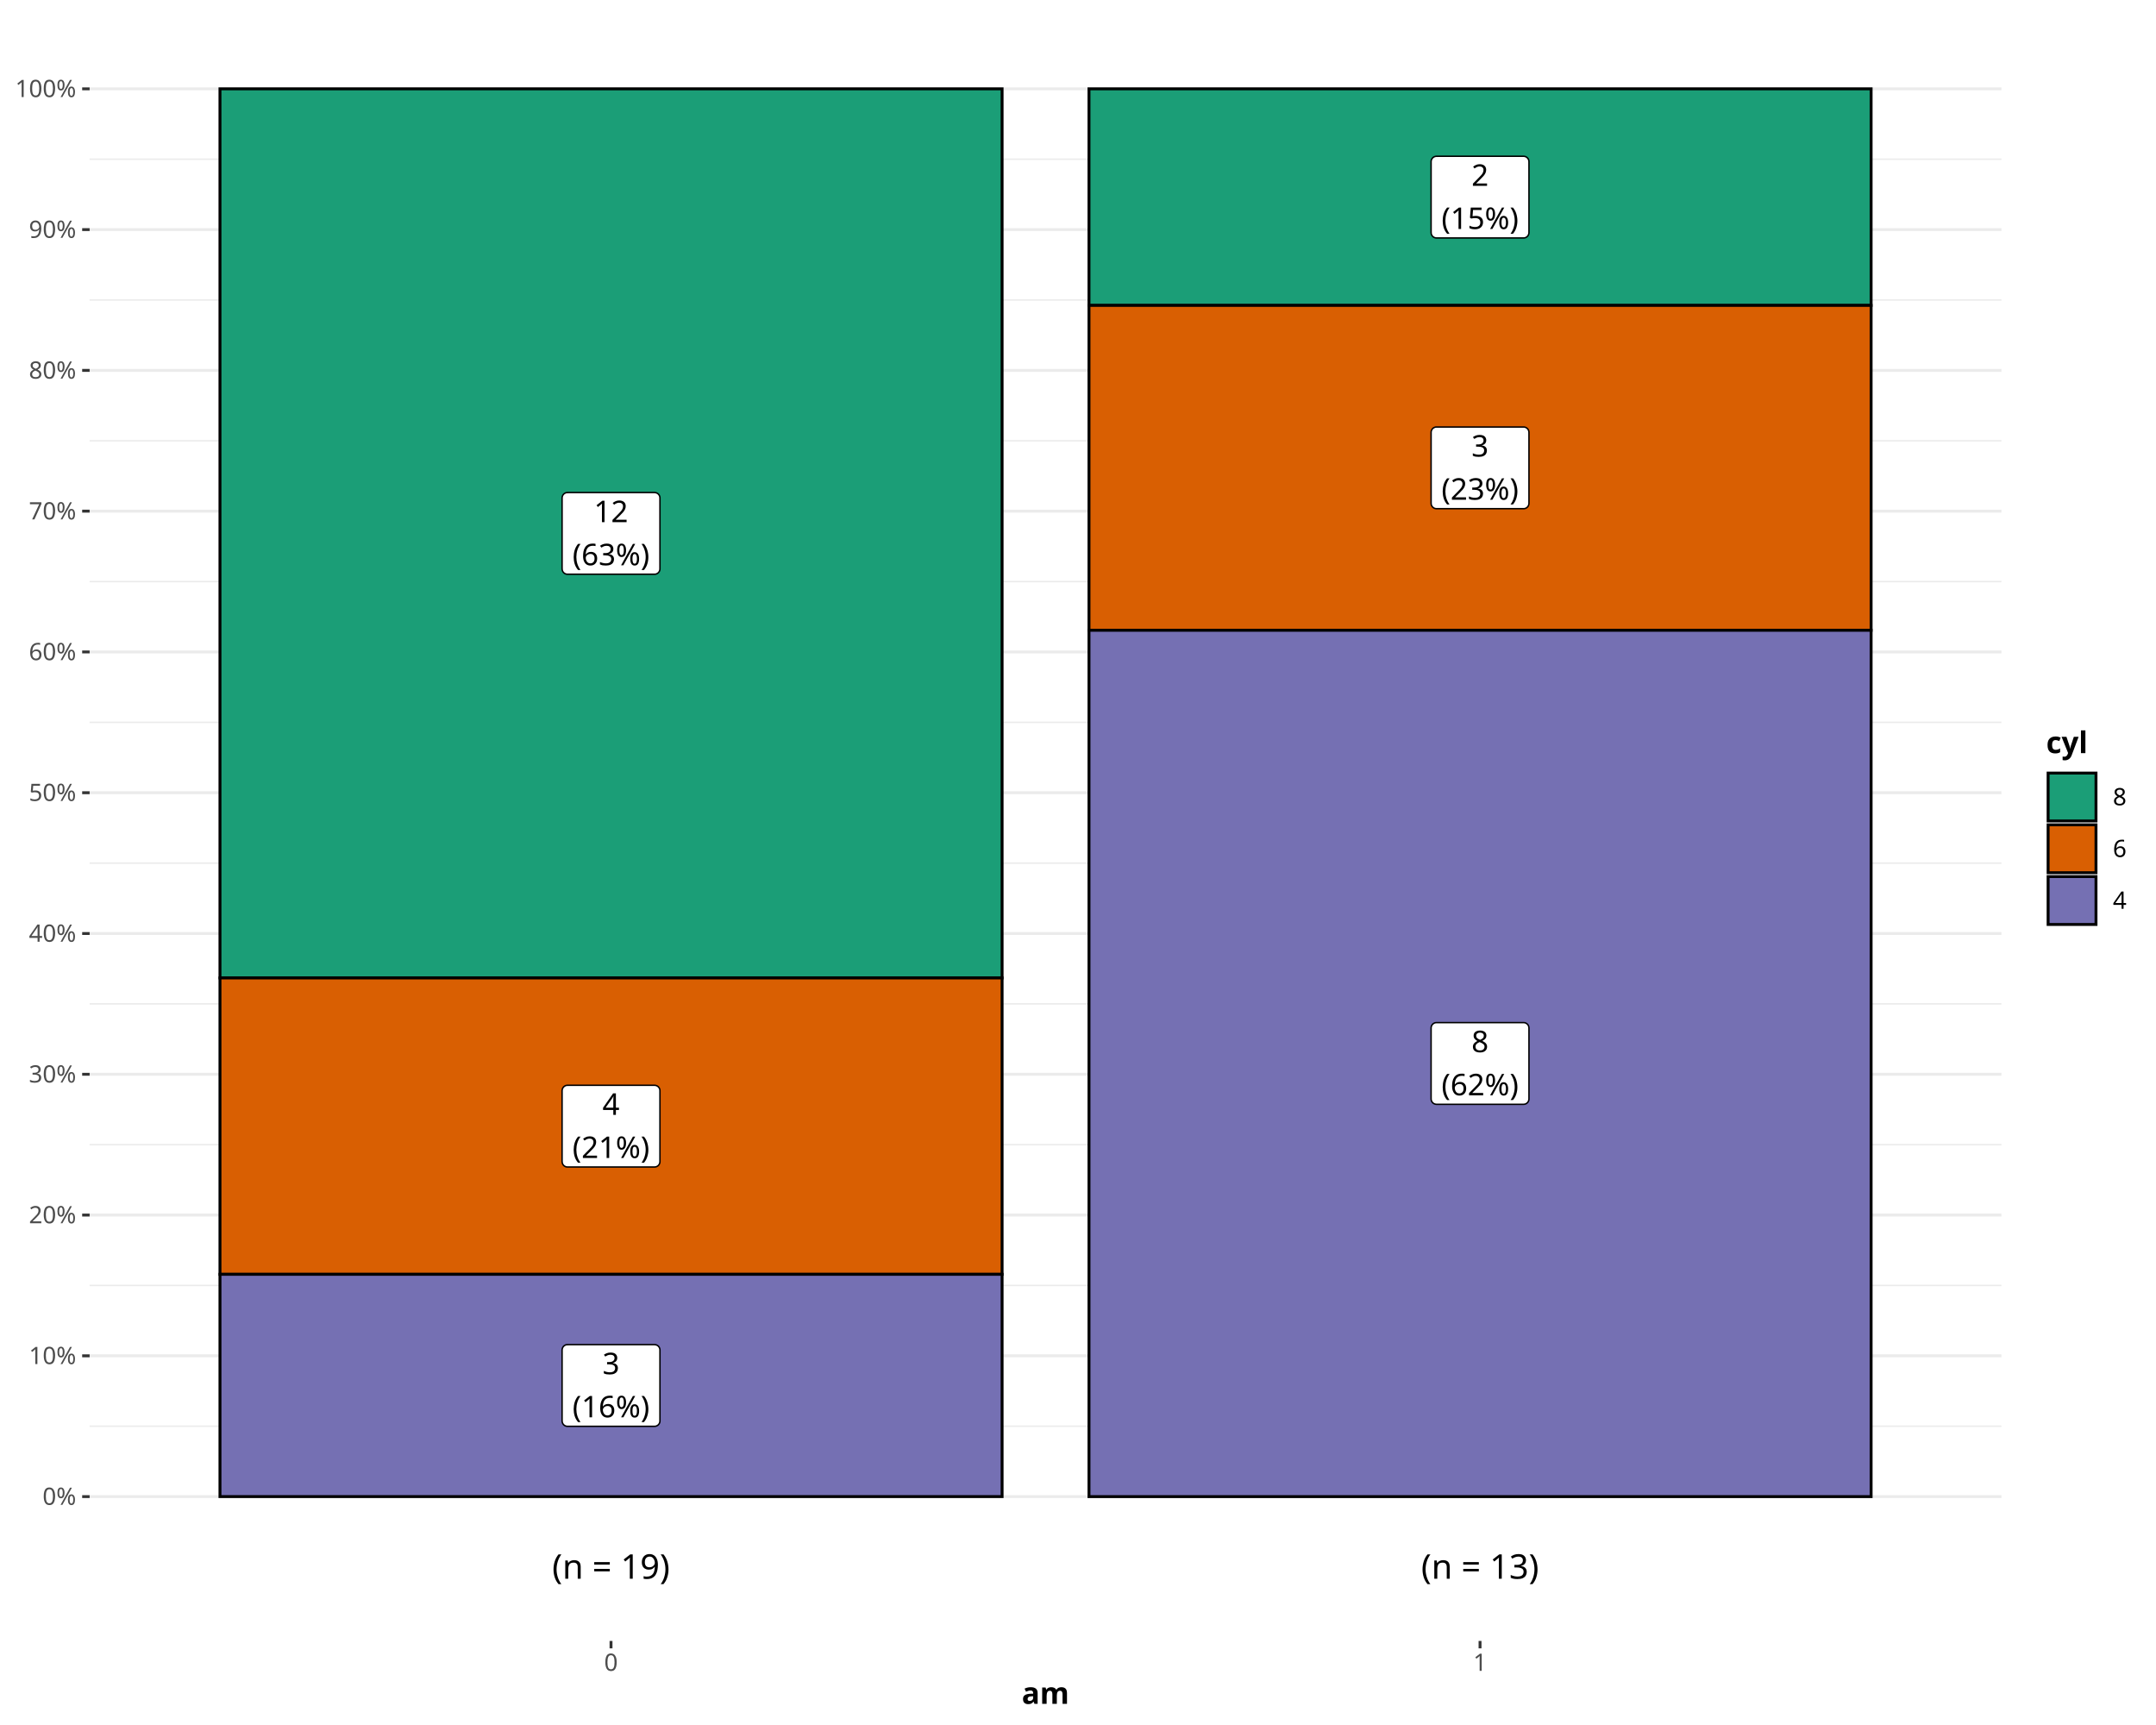
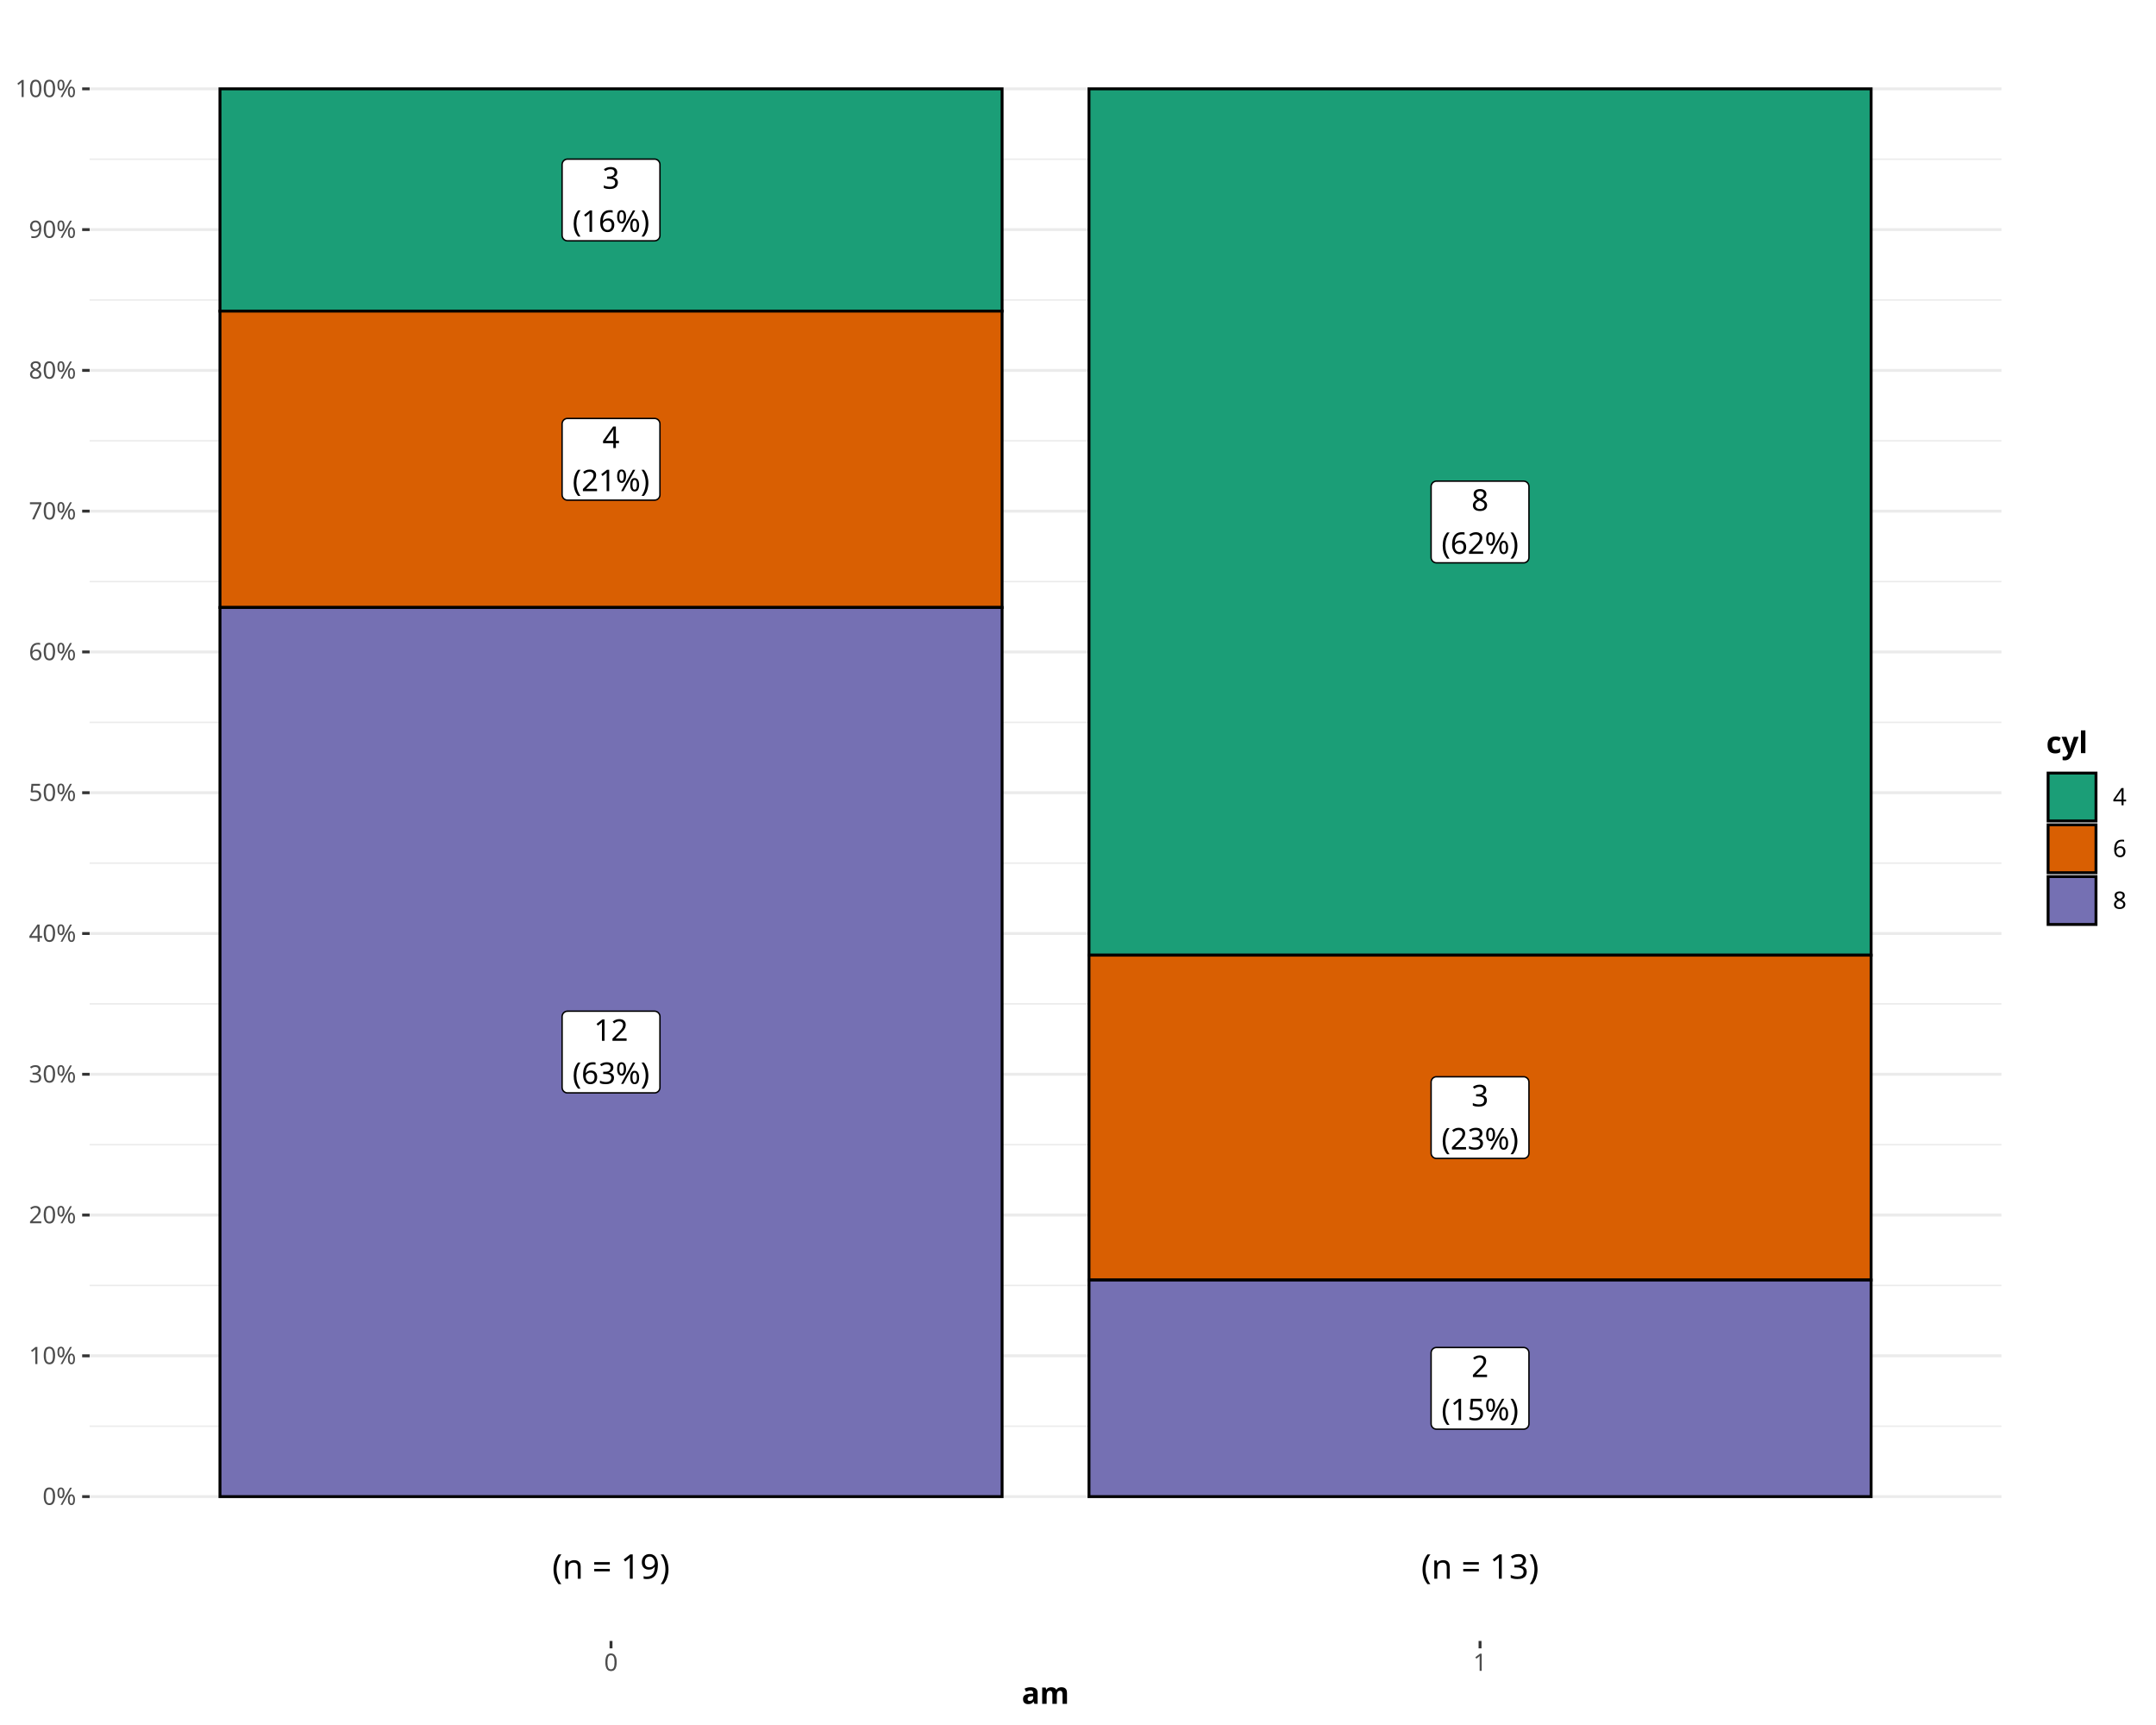
<svg xmlns="http://www.w3.org/2000/svg" class="svglite" data-engine-version="2.0" width="720.00pt" height="576.00pt" viewBox="0 0 720.00 576.00">
  <defs>
    <style type="text/css">
    .svglite line, .svglite polyline, .svglite polygon, .svglite path, .svglite rect, .svglite circle {
      fill: none;
      stroke: #000000;
      stroke-linecap: round;
      stroke-linejoin: round;
      stroke-miterlimit: 10.00;
    }
  </style>
  </defs>
  <rect width="100%" height="100%" style="stroke: none; fill: #FFFFFF;" />
  <defs>
    <clipPath id="cpMC4wMHw3MjAuMDB8MC4wMHw1NzYuMDA=">
      <rect x="0.00" y="0.00" width="720.00" height="576.00" />
    </clipPath>
  </defs>
  <g clip-path="url(#cpMC4wMHw3MjAuMDB8MC4wMHw1NzYuMDA=)">
    <rect x="0.00" y="0.00" width="720.00" height="576.00" style="stroke-width: 0.97; stroke: #FFFFFF; fill: #FFFFFF;" />
  </g>
  <defs>
    <clipPath id="cpMjkuOTN8NjY4LjM4fDQuOTh8NTQ3Ljky">
      <rect x="29.93" y="4.98" width="638.46" height="542.94" />
    </clipPath>
  </defs>
  <g clip-path="url(#cpMjkuOTN8NjY4LjM4fDQuOTh8NTQ3Ljky)">
    <rect x="29.93" y="4.98" width="638.46" height="542.94" style="stroke-width: 0.97; stroke: none; fill: #FFFFFF;" />
    <polyline points="29.93,476.23 668.38,476.23 " style="stroke-width: 0.48; stroke: #EBEBEB; stroke-linecap: butt;" />
    <polyline points="29.93,429.23 668.38,429.23 " style="stroke-width: 0.48; stroke: #EBEBEB; stroke-linecap: butt;" />
    <polyline points="29.93,382.22 668.38,382.22 " style="stroke-width: 0.48; stroke: #EBEBEB; stroke-linecap: butt;" />
    <polyline points="29.93,335.21 668.38,335.21 " style="stroke-width: 0.48; stroke: #EBEBEB; stroke-linecap: butt;" />
    <polyline points="29.93,288.20 668.38,288.20 " style="stroke-width: 0.48; stroke: #EBEBEB; stroke-linecap: butt;" />
    <polyline points="29.93,241.20 668.38,241.20 " style="stroke-width: 0.48; stroke: #EBEBEB; stroke-linecap: butt;" />
    <polyline points="29.93,194.19 668.38,194.19 " style="stroke-width: 0.48; stroke: #EBEBEB; stroke-linecap: butt;" />
    <polyline points="29.93,147.18 668.38,147.18 " style="stroke-width: 0.48; stroke: #EBEBEB; stroke-linecap: butt;" />
    <polyline points="29.93,100.17 668.38,100.17 " style="stroke-width: 0.48; stroke: #EBEBEB; stroke-linecap: butt;" />
    <polyline points="29.93,53.16 668.38,53.16 " style="stroke-width: 0.48; stroke: #EBEBEB; stroke-linecap: butt;" />
    <polyline points="29.93,499.74 668.38,499.74 " style="stroke-width: 0.97; stroke: #EBEBEB; stroke-linecap: butt;" />
    <polyline points="29.93,452.73 668.38,452.73 " style="stroke-width: 0.97; stroke: #EBEBEB; stroke-linecap: butt;" />
    <polyline points="29.93,405.72 668.38,405.72 " style="stroke-width: 0.97; stroke: #EBEBEB; stroke-linecap: butt;" />
    <polyline points="29.93,358.71 668.38,358.71 " style="stroke-width: 0.97; stroke: #EBEBEB; stroke-linecap: butt;" />
    <polyline points="29.93,311.71 668.38,311.71 " style="stroke-width: 0.97; stroke: #EBEBEB; stroke-linecap: butt;" />
    <polyline points="29.93,264.70 668.38,264.70 " style="stroke-width: 0.97; stroke: #EBEBEB; stroke-linecap: butt;" />
    <polyline points="29.93,217.69 668.38,217.69 " style="stroke-width: 0.97; stroke: #EBEBEB; stroke-linecap: butt;" />
    <polyline points="29.93,170.68 668.38,170.68 " style="stroke-width: 0.97; stroke: #EBEBEB; stroke-linecap: butt;" />
    <polyline points="29.93,123.68 668.38,123.68 " style="stroke-width: 0.97; stroke: #EBEBEB; stroke-linecap: butt;" />
    <polyline points="29.93,76.67 668.38,76.67 " style="stroke-width: 0.97; stroke: #EBEBEB; stroke-linecap: butt;" />
    <polyline points="29.93,29.66 668.38,29.66 " style="stroke-width: 0.97; stroke: #EBEBEB; stroke-linecap: butt;" />
-     <rect x="73.46" y="29.66" width="261.19" height="296.89" style="stroke-width: 0.97; stroke-linecap: butt; stroke-linejoin: miter; fill: #1B9E77;" />
-     <rect x="363.67" y="29.66" width="261.19" height="72.32" style="stroke-width: 0.97; stroke-linecap: butt; stroke-linejoin: miter; fill: #1B9E77;" />
-     <rect x="73.46" y="326.55" width="261.19" height="98.96" style="stroke-width: 0.97; stroke-linecap: butt; stroke-linejoin: miter; fill: #D95F02;" />
-     <rect x="363.67" y="101.98" width="261.19" height="108.48" style="stroke-width: 0.97; stroke-linecap: butt; stroke-linejoin: miter; fill: #D95F02;" />
-     <rect x="73.46" y="425.51" width="261.19" height="74.22" style="stroke-width: 0.97; stroke-linecap: butt; stroke-linejoin: miter; fill: #7570B3;" />
-     <rect x="363.67" y="210.46" width="261.19" height="289.28" style="stroke-width: 0.97; stroke-linecap: butt; stroke-linejoin: miter; fill: #7570B3;" />
-     <polygon points="189.51,191.75 218.59,191.75 218.52,191.75 218.81,191.73 219.09,191.68 219.36,191.57 219.61,191.43 219.84,191.24 220.03,191.03 220.18,190.78 220.30,190.52 220.37,190.24 220.39,189.95 220.39,189.95 220.39,166.26 220.39,166.26 220.37,165.98 220.30,165.69 220.18,165.43 220.03,165.18 219.84,164.97 219.61,164.78 219.36,164.64 219.09,164.54 218.81,164.48 218.59,164.46 189.51,164.46 189.73,164.48 189.44,164.47 189.15,164.50 188.87,164.58 188.61,164.71 188.37,164.87 188.17,165.07 187.99,165.30 187.86,165.56 187.77,165.83 187.72,166.12 187.71,166.26 187.71,189.95 187.72,189.80 187.72,190.09 187.77,190.38 187.86,190.65 187.99,190.91 188.17,191.14 188.37,191.34 188.61,191.51 188.87,191.63 189.15,191.71 189.44,191.75 " style="stroke-width: 0.48; fill: #FFFFFF;" />
-     <text x="204.05" y="174.35" text-anchor="middle" style="font-size: 10.00px; font-family: sans;" textLength="11.12px" lengthAdjust="spacingAndGlyphs">12</text>
-     <text x="204.05" y="188.75" text-anchor="middle" style="font-size: 10.00px; font-family: sans;" textLength="26.68px" lengthAdjust="spacingAndGlyphs">(63%)</text>
-     <polygon points="479.72,79.46 508.80,79.46 508.72,79.46 509.01,79.45 509.30,79.39 509.57,79.29 509.82,79.14 510.04,78.96 510.24,78.74 510.39,78.50 510.50,78.23 510.57,77.95 510.60,77.66 510.60,77.66 510.60,53.98 510.60,53.98 510.57,53.69 510.50,53.41 510.39,53.14 510.24,52.90 510.04,52.68 509.82,52.50 509.57,52.35 509.30,52.25 509.01,52.19 508.80,52.18 479.72,52.18 479.94,52.19 479.65,52.18 479.36,52.22 479.08,52.30 478.82,52.42 478.58,52.58 478.37,52.79 478.20,53.02 478.06,53.27 477.97,53.55 477.93,53.83 477.92,53.98 477.92,77.66 477.93,77.52 477.93,77.81 477.97,78.09 478.06,78.37 478.20,78.62 478.37,78.85 478.58,79.06 478.82,79.22 479.08,79.34 479.36,79.42 479.65,79.46 " style="stroke-width: 0.48; fill: #FFFFFF;" />
-     <text x="494.26" y="62.06" text-anchor="middle" style="font-size: 10.00px; font-family: sans;" textLength="5.56px" lengthAdjust="spacingAndGlyphs">2</text>
-     <text x="494.26" y="76.46" text-anchor="middle" style="font-size: 10.00px; font-family: sans;" textLength="26.68px" lengthAdjust="spacingAndGlyphs">(15%)</text>
-     <polygon points="189.51,389.67 218.59,389.67 218.52,389.67 218.81,389.66 219.09,389.60 219.36,389.50 219.61,389.36 219.84,389.17 220.03,388.96 220.18,388.71 220.30,388.44 220.37,388.16 220.39,387.87 220.39,387.87 220.39,364.19 220.39,364.19 220.37,363.90 220.30,363.62 220.18,363.36 220.03,363.11 219.84,362.89 219.61,362.71 219.36,362.57 219.09,362.46 218.81,362.41 218.59,362.39 189.51,362.39 189.73,362.41 189.44,362.39 189.15,362.43 188.87,362.51 188.61,362.63 188.37,362.80 188.17,363.00 187.99,363.23 187.86,363.49 187.77,363.76 187.72,364.05 187.71,364.19 187.71,387.87 187.72,387.73 187.72,388.02 187.77,388.30 187.86,388.58 187.99,388.84 188.17,389.07 188.37,389.27 188.61,389.43 188.87,389.56 189.15,389.64 189.44,389.67 " style="stroke-width: 0.48; fill: #FFFFFF;" />
-     <text x="204.05" y="372.27" text-anchor="middle" style="font-size: 10.00px; font-family: sans;" textLength="5.56px" lengthAdjust="spacingAndGlyphs">4</text>
-     <text x="204.05" y="386.67" text-anchor="middle" style="font-size: 10.00px; font-family: sans;" textLength="26.68px" lengthAdjust="spacingAndGlyphs">(21%)</text>
-     <polygon points="479.72,169.86 508.80,169.86 508.72,169.86 509.01,169.85 509.30,169.79 509.57,169.69 509.82,169.54 510.04,169.36 510.24,169.14 510.39,168.90 510.50,168.63 510.57,168.35 510.60,168.06 510.60,168.06 510.60,144.38 510.60,144.38 510.57,144.09 510.50,143.81 510.39,143.54 510.24,143.30 510.04,143.08 509.82,142.90 509.57,142.75 509.30,142.65 509.01,142.59 508.80,142.58 479.72,142.58 479.94,142.59 479.65,142.58 479.36,142.61 479.08,142.70 478.82,142.82 478.58,142.98 478.37,143.18 478.20,143.42 478.06,143.67 477.97,143.95 477.93,144.23 477.92,144.38 477.92,168.06 477.93,167.92 477.93,168.21 477.97,168.49 478.06,168.77 478.20,169.02 478.37,169.25 478.58,169.45 478.82,169.62 479.08,169.74 479.36,169.82 479.65,169.86 " style="stroke-width: 0.48; fill: #FFFFFF;" />
-     <text x="494.26" y="152.46" text-anchor="middle" style="font-size: 10.00px; font-family: sans;" textLength="5.56px" lengthAdjust="spacingAndGlyphs">3</text>
-     <text x="494.26" y="166.86" text-anchor="middle" style="font-size: 10.00px; font-family: sans;" textLength="26.68px" lengthAdjust="spacingAndGlyphs">(23%)</text>
-     <polygon points="189.51,476.27 218.59,476.27 218.52,476.27 218.81,476.25 219.09,476.20 219.36,476.09 219.61,475.95 219.84,475.77 220.03,475.55 220.18,475.30 220.30,475.04 220.37,474.76 220.39,474.47 220.39,474.47 220.39,450.79 220.39,450.79 220.37,450.50 220.30,450.22 220.18,449.95 220.03,449.70 219.84,449.49 219.61,449.30 219.36,449.16 219.09,449.06 218.81,449.00 218.59,448.99 189.51,448.99 189.73,449.00 189.44,448.99 189.15,449.02 188.87,449.10 188.61,449.23 188.37,449.39 188.17,449.59 187.99,449.82 187.86,450.08 187.77,450.35 187.72,450.64 187.71,450.79 187.71,474.47 187.72,474.32 187.72,474.61 187.77,474.90 187.86,475.17 187.99,475.43 188.17,475.66 188.37,475.86 188.61,476.03 188.87,476.15 189.15,476.23 189.44,476.27 " style="stroke-width: 0.48; fill: #FFFFFF;" />
-     <text x="204.05" y="458.87" text-anchor="middle" style="font-size: 10.00px; font-family: sans;" textLength="5.56px" lengthAdjust="spacingAndGlyphs">3</text>
-     <text x="204.05" y="473.27" text-anchor="middle" style="font-size: 10.00px; font-family: sans;" textLength="26.68px" lengthAdjust="spacingAndGlyphs">(16%)</text>
-     <polygon points="479.72,368.74 508.80,368.74 508.72,368.74 509.01,368.73 509.30,368.67 509.57,368.57 509.82,368.42 510.04,368.24 510.24,368.02 510.39,367.78 510.50,367.51 510.57,367.23 510.60,366.94 510.60,366.94 510.60,343.26 510.60,343.26 510.57,342.97 510.50,342.69 510.39,342.42 510.24,342.18 510.04,341.96 509.82,341.78 509.57,341.63 509.30,341.53 509.01,341.47 508.80,341.46 479.72,341.46 479.94,341.47 479.65,341.46 479.36,341.49 479.08,341.57 478.82,341.70 478.58,341.86 478.37,342.06 478.20,342.30 478.06,342.55 477.97,342.83 477.93,343.11 477.92,343.26 477.92,366.94 477.93,366.79 477.93,367.08 477.97,367.37 478.06,367.64 478.20,367.90 478.37,368.13 478.58,368.33 478.82,368.50 479.08,368.62 479.36,368.70 479.65,368.74 " style="stroke-width: 0.48; fill: #FFFFFF;" />
-     <text x="494.26" y="351.34" text-anchor="middle" style="font-size: 10.00px; font-family: sans;" textLength="5.56px" lengthAdjust="spacingAndGlyphs">8</text>
-     <text x="494.26" y="365.74" text-anchor="middle" style="font-size: 10.00px; font-family: sans;" textLength="26.68px" lengthAdjust="spacingAndGlyphs">(62%)</text>
+     <rect x="73.46" y="29.66" width="261.19" height="74.22" style="stroke-width: 0.97; stroke-linecap: butt; stroke-linejoin: miter; fill: #1B9E77;" />
+     <rect x="73.46" y="103.88" width="261.19" height="98.96" style="stroke-width: 0.97; stroke-linecap: butt; stroke-linejoin: miter; fill: #D95F02;" />
+     <rect x="73.46" y="202.85" width="261.19" height="296.89" style="stroke-width: 0.97; stroke-linecap: butt; stroke-linejoin: miter; fill: #7570B3;" />
+     <rect x="363.67" y="29.66" width="261.19" height="289.28" style="stroke-width: 0.97; stroke-linecap: butt; stroke-linejoin: miter; fill: #1B9E77;" />
+     <rect x="363.67" y="318.94" width="261.19" height="108.48" style="stroke-width: 0.97; stroke-linecap: butt; stroke-linejoin: miter; fill: #D95F02;" />
+     <rect x="363.67" y="427.42" width="261.19" height="72.32" style="stroke-width: 0.97; stroke-linecap: butt; stroke-linejoin: miter; fill: #7570B3;" />
+     <polygon points="189.51,80.41 218.59,80.41 218.52,80.41 218.81,80.40 219.09,80.34 219.36,80.24 219.61,80.09 219.84,79.91 220.03,79.69 220.18,79.45 220.30,79.18 220.37,78.90 220.39,78.61 220.39,78.61 220.39,54.93 220.39,54.93 220.37,54.64 220.30,54.36 220.18,54.09 220.03,53.85 219.84,53.63 219.61,53.45 219.36,53.30 219.09,53.20 218.81,53.14 218.59,53.13 189.51,53.13 189.73,53.14 189.44,53.13 189.15,53.17 188.87,53.25 188.61,53.37 188.37,53.54 188.17,53.74 187.99,53.97 187.86,54.23 187.77,54.50 187.72,54.79 187.71,54.93 187.71,78.61 187.72,78.47 187.72,78.76 187.77,79.04 187.86,79.32 187.99,79.57 188.17,79.81 188.37,80.01 188.61,80.17 188.87,80.30 189.15,80.38 189.44,80.41 " style="stroke-width: 0.48; fill: #FFFFFF;" />
+     <text x="204.05" y="63.01" text-anchor="middle" style="font-size: 10.00px; font-family: sans;" textLength="5.56px" lengthAdjust="spacingAndGlyphs">3</text>
+     <text x="204.05" y="77.41" text-anchor="middle" style="font-size: 10.00px; font-family: sans;" textLength="26.68px" lengthAdjust="spacingAndGlyphs">(16%)</text>
+     <polygon points="189.51,167.01 218.59,167.01 218.52,167.00 218.81,166.99 219.09,166.93 219.36,166.83 219.61,166.69 219.84,166.50 220.03,166.29 220.18,166.04 220.30,165.78 220.37,165.49 220.39,165.21 220.39,165.21 220.39,141.52 220.39,141.52 220.37,141.24 220.30,140.95 220.18,140.69 220.03,140.44 219.84,140.23 219.61,140.04 219.36,139.90 219.09,139.79 218.81,139.74 218.59,139.72 189.51,139.72 189.73,139.74 189.44,139.73 189.15,139.76 188.87,139.84 188.61,139.97 188.37,140.13 188.17,140.33 187.99,140.56 187.86,140.82 187.77,141.09 187.72,141.38 187.71,141.52 187.71,165.21 187.72,165.06 187.72,165.35 187.77,165.64 187.86,165.91 187.99,166.17 188.17,166.40 188.37,166.60 188.61,166.76 188.87,166.89 189.15,166.97 189.44,167.00 " style="stroke-width: 0.48; fill: #FFFFFF;" />
+     <text x="204.05" y="149.61" text-anchor="middle" style="font-size: 10.00px; font-family: sans;" textLength="5.56px" lengthAdjust="spacingAndGlyphs">4</text>
+     <text x="204.05" y="164.01" text-anchor="middle" style="font-size: 10.00px; font-family: sans;" textLength="26.68px" lengthAdjust="spacingAndGlyphs">(21%)</text>
+     <polygon points="189.51,364.93 218.59,364.93 218.52,364.93 218.81,364.92 219.09,364.86 219.36,364.76 219.61,364.61 219.84,364.43 220.03,364.21 220.18,363.97 220.30,363.70 220.37,363.42 220.39,363.13 220.39,363.13 220.39,339.45 220.39,339.45 220.37,339.16 220.30,338.88 220.18,338.61 220.03,338.37 219.84,338.15 219.61,337.97 219.36,337.82 219.09,337.72 218.81,337.66 218.59,337.65 189.51,337.65 189.73,337.66 189.44,337.65 189.15,337.69 188.87,337.77 188.61,337.89 188.37,338.06 188.17,338.26 187.99,338.49 187.86,338.75 187.77,339.02 187.72,339.31 187.71,339.45 187.71,363.13 187.72,362.99 187.72,363.28 187.77,363.56 187.86,363.84 187.99,364.10 188.17,364.33 188.37,364.53 188.61,364.69 188.87,364.82 189.15,364.90 189.44,364.93 " style="stroke-width: 0.48; fill: #FFFFFF;" />
+     <text x="204.05" y="347.53" text-anchor="middle" style="font-size: 10.00px; font-family: sans;" textLength="11.12px" lengthAdjust="spacingAndGlyphs">12</text>
+     <text x="204.05" y="361.93" text-anchor="middle" style="font-size: 10.00px; font-family: sans;" textLength="26.68px" lengthAdjust="spacingAndGlyphs">(63%)</text>
+     <polygon points="479.72,187.94 508.80,187.94 508.72,187.94 509.01,187.93 509.30,187.87 509.57,187.77 509.82,187.62 510.04,187.44 510.24,187.22 510.39,186.98 510.50,186.71 510.57,186.43 510.60,186.14 510.60,186.14 510.60,162.46 510.60,162.46 510.57,162.17 510.50,161.89 510.39,161.62 510.24,161.38 510.04,161.16 509.82,160.98 509.57,160.83 509.30,160.73 509.01,160.67 508.80,160.66 479.72,160.66 479.94,160.67 479.65,160.66 479.36,160.69 479.08,160.78 478.82,160.90 478.58,161.06 478.37,161.26 478.20,161.50 478.06,161.75 477.97,162.03 477.93,162.31 477.92,162.46 477.92,186.14 477.93,186.00 477.93,186.29 477.97,186.57 478.06,186.85 478.20,187.10 478.37,187.33 478.58,187.53 478.82,187.70 479.08,187.82 479.36,187.90 479.65,187.94 " style="stroke-width: 0.48; fill: #FFFFFF;" />
+     <text x="494.26" y="170.54" text-anchor="middle" style="font-size: 10.00px; font-family: sans;" textLength="5.56px" lengthAdjust="spacingAndGlyphs">8</text>
+     <text x="494.26" y="184.94" text-anchor="middle" style="font-size: 10.00px; font-family: sans;" textLength="26.68px" lengthAdjust="spacingAndGlyphs">(62%)</text>
+     <polygon points="479.72,386.82 508.80,386.82 508.72,386.82 509.01,386.81 509.30,386.75 509.57,386.65 509.82,386.50 510.04,386.32 510.24,386.10 510.39,385.86 510.50,385.59 510.57,385.31 510.60,385.02 510.60,385.02 510.60,361.34 510.60,361.34 510.57,361.05 510.50,360.77 510.39,360.50 510.24,360.26 510.04,360.04 509.82,359.86 509.57,359.71 509.30,359.61 509.01,359.55 508.80,359.54 479.72,359.54 479.94,359.55 479.65,359.54 479.36,359.57 479.08,359.65 478.82,359.78 478.58,359.94 478.37,360.14 478.20,360.38 478.06,360.63 477.97,360.91 477.93,361.19 477.92,361.34 477.92,385.02 477.93,384.87 477.93,385.16 477.97,385.45 478.06,385.72 478.20,385.98 478.37,386.21 478.58,386.41 478.82,386.58 479.08,386.70 479.36,386.78 479.65,386.82 " style="stroke-width: 0.48; fill: #FFFFFF;" />
+     <text x="494.26" y="369.42" text-anchor="middle" style="font-size: 10.00px; font-family: sans;" textLength="5.56px" lengthAdjust="spacingAndGlyphs">3</text>
+     <text x="494.26" y="383.82" text-anchor="middle" style="font-size: 10.00px; font-family: sans;" textLength="26.68px" lengthAdjust="spacingAndGlyphs">(23%)</text>
+     <polygon points="479.72,477.22 508.80,477.22 508.72,477.22 509.01,477.21 509.30,477.15 509.57,477.04 509.82,476.90 510.04,476.72 510.24,476.50 510.39,476.26 510.50,475.99 510.57,475.71 510.60,475.42 510.60,475.42 510.60,451.74 510.60,451.74 510.57,451.45 510.50,451.17 510.39,450.90 510.24,450.66 510.04,450.44 509.82,450.26 509.57,450.11 509.30,450.01 509.01,449.95 508.80,449.94 479.72,449.94 479.94,449.95 479.65,449.94 479.36,449.97 479.08,450.05 478.82,450.18 478.58,450.34 478.37,450.54 478.20,450.77 478.06,451.03 477.97,451.31 477.93,451.59 477.92,451.74 477.92,475.42 477.93,475.27 477.93,475.56 477.97,475.85 478.06,476.12 478.20,476.38 478.37,476.61 478.58,476.81 478.82,476.98 479.08,477.10 479.36,477.18 479.65,477.22 " style="stroke-width: 0.48; fill: #FFFFFF;" />
+     <text x="494.26" y="459.82" text-anchor="middle" style="font-size: 10.00px; font-family: sans;" textLength="5.56px" lengthAdjust="spacingAndGlyphs">2</text>
+     <text x="494.26" y="474.22" text-anchor="middle" style="font-size: 10.00px; font-family: sans;" textLength="26.68px" lengthAdjust="spacingAndGlyphs">(15%)</text>
    <text x="494.26" y="527.16" text-anchor="middle" style="font-size: 11.38px; font-family: sans;" textLength="39.54px" lengthAdjust="spacingAndGlyphs">(n = 13)</text>
    <text x="204.05" y="527.16" text-anchor="middle" style="font-size: 11.38px; font-family: sans;" textLength="39.54px" lengthAdjust="spacingAndGlyphs">(n = 19)</text>
  </g>
  <g clip-path="url(#cpMC4wMHw3MjAuMDB8MC4wMHw1NzYuMDA=)">
    <text x="25.44" y="502.49" text-anchor="end" style="font-size: 8.00px; fill: #4D4D4D; font-family: sans;" textLength="11.56px" lengthAdjust="spacingAndGlyphs">0%</text>
    <text x="25.44" y="455.48" text-anchor="end" style="font-size: 8.00px; fill: #4D4D4D; font-family: sans;" textLength="16.01px" lengthAdjust="spacingAndGlyphs">10%</text>
    <text x="25.44" y="408.47" text-anchor="end" style="font-size: 8.00px; fill: #4D4D4D; font-family: sans;" textLength="16.01px" lengthAdjust="spacingAndGlyphs">20%</text>
    <text x="25.44" y="361.47" text-anchor="end" style="font-size: 8.00px; fill: #4D4D4D; font-family: sans;" textLength="16.01px" lengthAdjust="spacingAndGlyphs">30%</text>
    <text x="25.44" y="314.46" text-anchor="end" style="font-size: 8.00px; fill: #4D4D4D; font-family: sans;" textLength="16.01px" lengthAdjust="spacingAndGlyphs">40%</text>
    <text x="25.44" y="267.45" text-anchor="end" style="font-size: 8.00px; fill: #4D4D4D; font-family: sans;" textLength="16.01px" lengthAdjust="spacingAndGlyphs">50%</text>
    <text x="25.44" y="220.44" text-anchor="end" style="font-size: 8.00px; fill: #4D4D4D; font-family: sans;" textLength="16.01px" lengthAdjust="spacingAndGlyphs">60%</text>
    <text x="25.44" y="173.44" text-anchor="end" style="font-size: 8.00px; fill: #4D4D4D; font-family: sans;" textLength="16.01px" lengthAdjust="spacingAndGlyphs">70%</text>
    <text x="25.44" y="126.43" text-anchor="end" style="font-size: 8.00px; fill: #4D4D4D; font-family: sans;" textLength="16.01px" lengthAdjust="spacingAndGlyphs">80%</text>
    <text x="25.44" y="79.42" text-anchor="end" style="font-size: 8.00px; fill: #4D4D4D; font-family: sans;" textLength="16.01px" lengthAdjust="spacingAndGlyphs">90%</text>
    <text x="25.44" y="32.41" text-anchor="end" style="font-size: 8.00px; fill: #4D4D4D; font-family: sans;" textLength="20.46px" lengthAdjust="spacingAndGlyphs">100%</text>
    <polyline points="27.44,499.74 29.93,499.74 " style="stroke-width: 0.97; stroke: #333333; stroke-linecap: butt;" />
    <polyline points="27.44,452.73 29.93,452.73 " style="stroke-width: 0.97; stroke: #333333; stroke-linecap: butt;" />
    <polyline points="27.44,405.72 29.93,405.72 " style="stroke-width: 0.97; stroke: #333333; stroke-linecap: butt;" />
    <polyline points="27.44,358.71 29.93,358.71 " style="stroke-width: 0.97; stroke: #333333; stroke-linecap: butt;" />
    <polyline points="27.44,311.71 29.93,311.71 " style="stroke-width: 0.97; stroke: #333333; stroke-linecap: butt;" />
    <polyline points="27.44,264.70 29.93,264.70 " style="stroke-width: 0.97; stroke: #333333; stroke-linecap: butt;" />
    <polyline points="27.44,217.69 29.93,217.69 " style="stroke-width: 0.97; stroke: #333333; stroke-linecap: butt;" />
    <polyline points="27.44,170.68 29.93,170.68 " style="stroke-width: 0.97; stroke: #333333; stroke-linecap: butt;" />
    <polyline points="27.44,123.68 29.93,123.68 " style="stroke-width: 0.97; stroke: #333333; stroke-linecap: butt;" />
    <polyline points="27.44,76.67 29.93,76.67 " style="stroke-width: 0.97; stroke: #333333; stroke-linecap: butt;" />
    <polyline points="27.44,29.66 29.93,29.66 " style="stroke-width: 0.97; stroke: #333333; stroke-linecap: butt;" />
    <polyline points="204.05,550.41 204.05,547.92 " style="stroke-width: 0.97; stroke: #333333; stroke-linecap: butt;" />
    <polyline points="494.26,550.41 494.26,547.92 " style="stroke-width: 0.97; stroke: #333333; stroke-linecap: butt;" />
    <text x="204.05" y="557.91" text-anchor="middle" style="font-size: 8.00px; fill: #4D4D4D; font-family: sans;" textLength="4.45px" lengthAdjust="spacingAndGlyphs">0</text>
    <text x="494.26" y="557.91" text-anchor="middle" style="font-size: 8.00px; fill: #4D4D4D; font-family: sans;" textLength="4.45px" lengthAdjust="spacingAndGlyphs">1</text>
    <text x="349.15" y="568.94" text-anchor="middle" style="font-size: 10.00px; font-weight: bold; font-family: sans;" textLength="13.90px" lengthAdjust="spacingAndGlyphs">am</text>
    <rect x="678.35" y="238.58" width="36.67" height="75.74" style="stroke-width: 0.97; stroke: none; fill: #FFFFFF;" />
    <text x="683.33" y="251.48" style="font-size: 10.00px; font-weight: bold; font-family: sans;" textLength="12.23px" lengthAdjust="spacingAndGlyphs">cyl</text>
    <rect x="683.33" y="257.50" width="17.28" height="17.28" style="stroke-width: 0.97; stroke: none; fill: #FFFFFF;" />
    <rect x="683.97" y="258.14" width="15.99" height="15.99" style="stroke-width: 0.97; stroke-linecap: butt; stroke-linejoin: miter; fill: #1B9E77;" />
    <rect x="683.33" y="274.78" width="17.28" height="17.28" style="stroke-width: 0.97; stroke: none; fill: #FFFFFF;" />
    <rect x="683.97" y="275.42" width="15.99" height="15.99" style="stroke-width: 0.97; stroke-linecap: butt; stroke-linejoin: miter; fill: #D95F02;" />
    <rect x="683.33" y="292.06" width="17.28" height="17.28" style="stroke-width: 0.97; stroke: none; fill: #FFFFFF;" />
    <rect x="683.97" y="292.70" width="15.99" height="15.99" style="stroke-width: 0.97; stroke-linecap: butt; stroke-linejoin: miter; fill: #7570B3;" />
-     <text x="705.59" y="268.89" style="font-size: 8.00px; font-family: sans;" textLength="4.45px" lengthAdjust="spacingAndGlyphs">8</text>
+     <text x="705.59" y="268.89" style="font-size: 8.00px; font-family: sans;" textLength="4.45px" lengthAdjust="spacingAndGlyphs">4</text>
    <text x="705.59" y="286.17" style="font-size: 8.00px; font-family: sans;" textLength="4.45px" lengthAdjust="spacingAndGlyphs">6</text>
-     <text x="705.59" y="303.45" style="font-size: 8.00px; font-family: sans;" textLength="4.45px" lengthAdjust="spacingAndGlyphs">4</text>
+     <text x="705.59" y="303.45" style="font-size: 8.00px; font-family: sans;" textLength="4.45px" lengthAdjust="spacingAndGlyphs">8</text>
  </g>
</svg>
